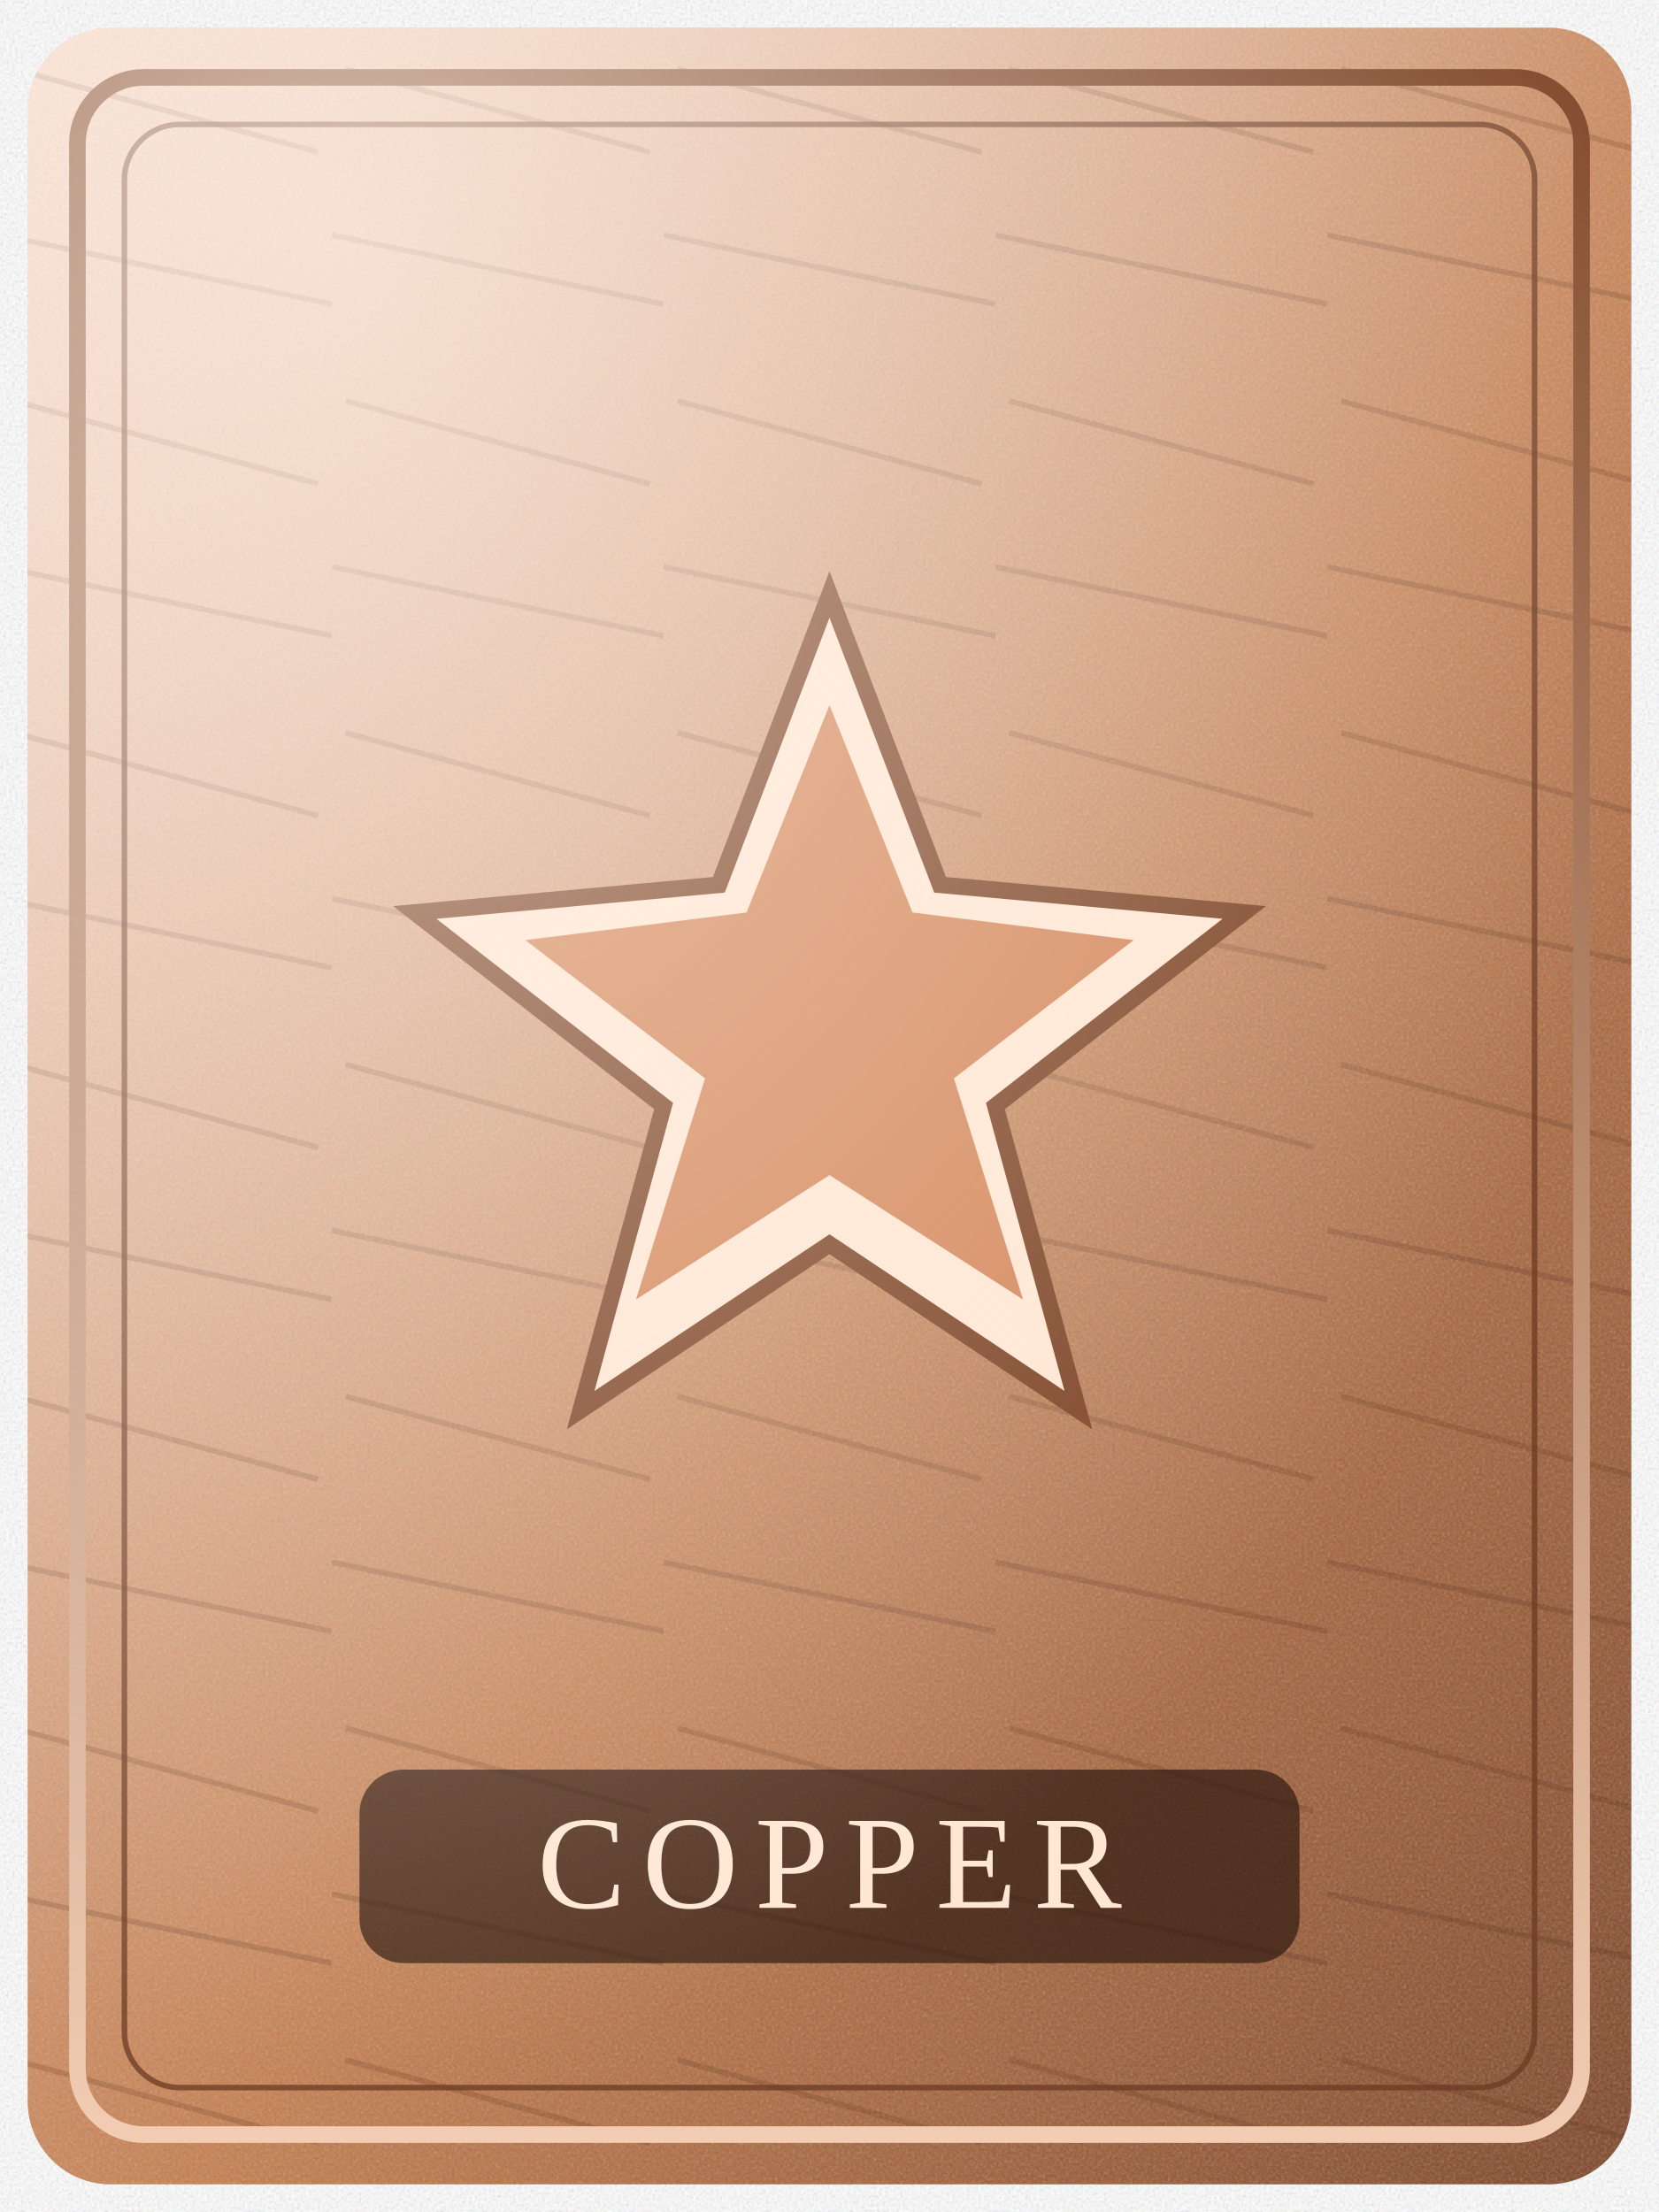
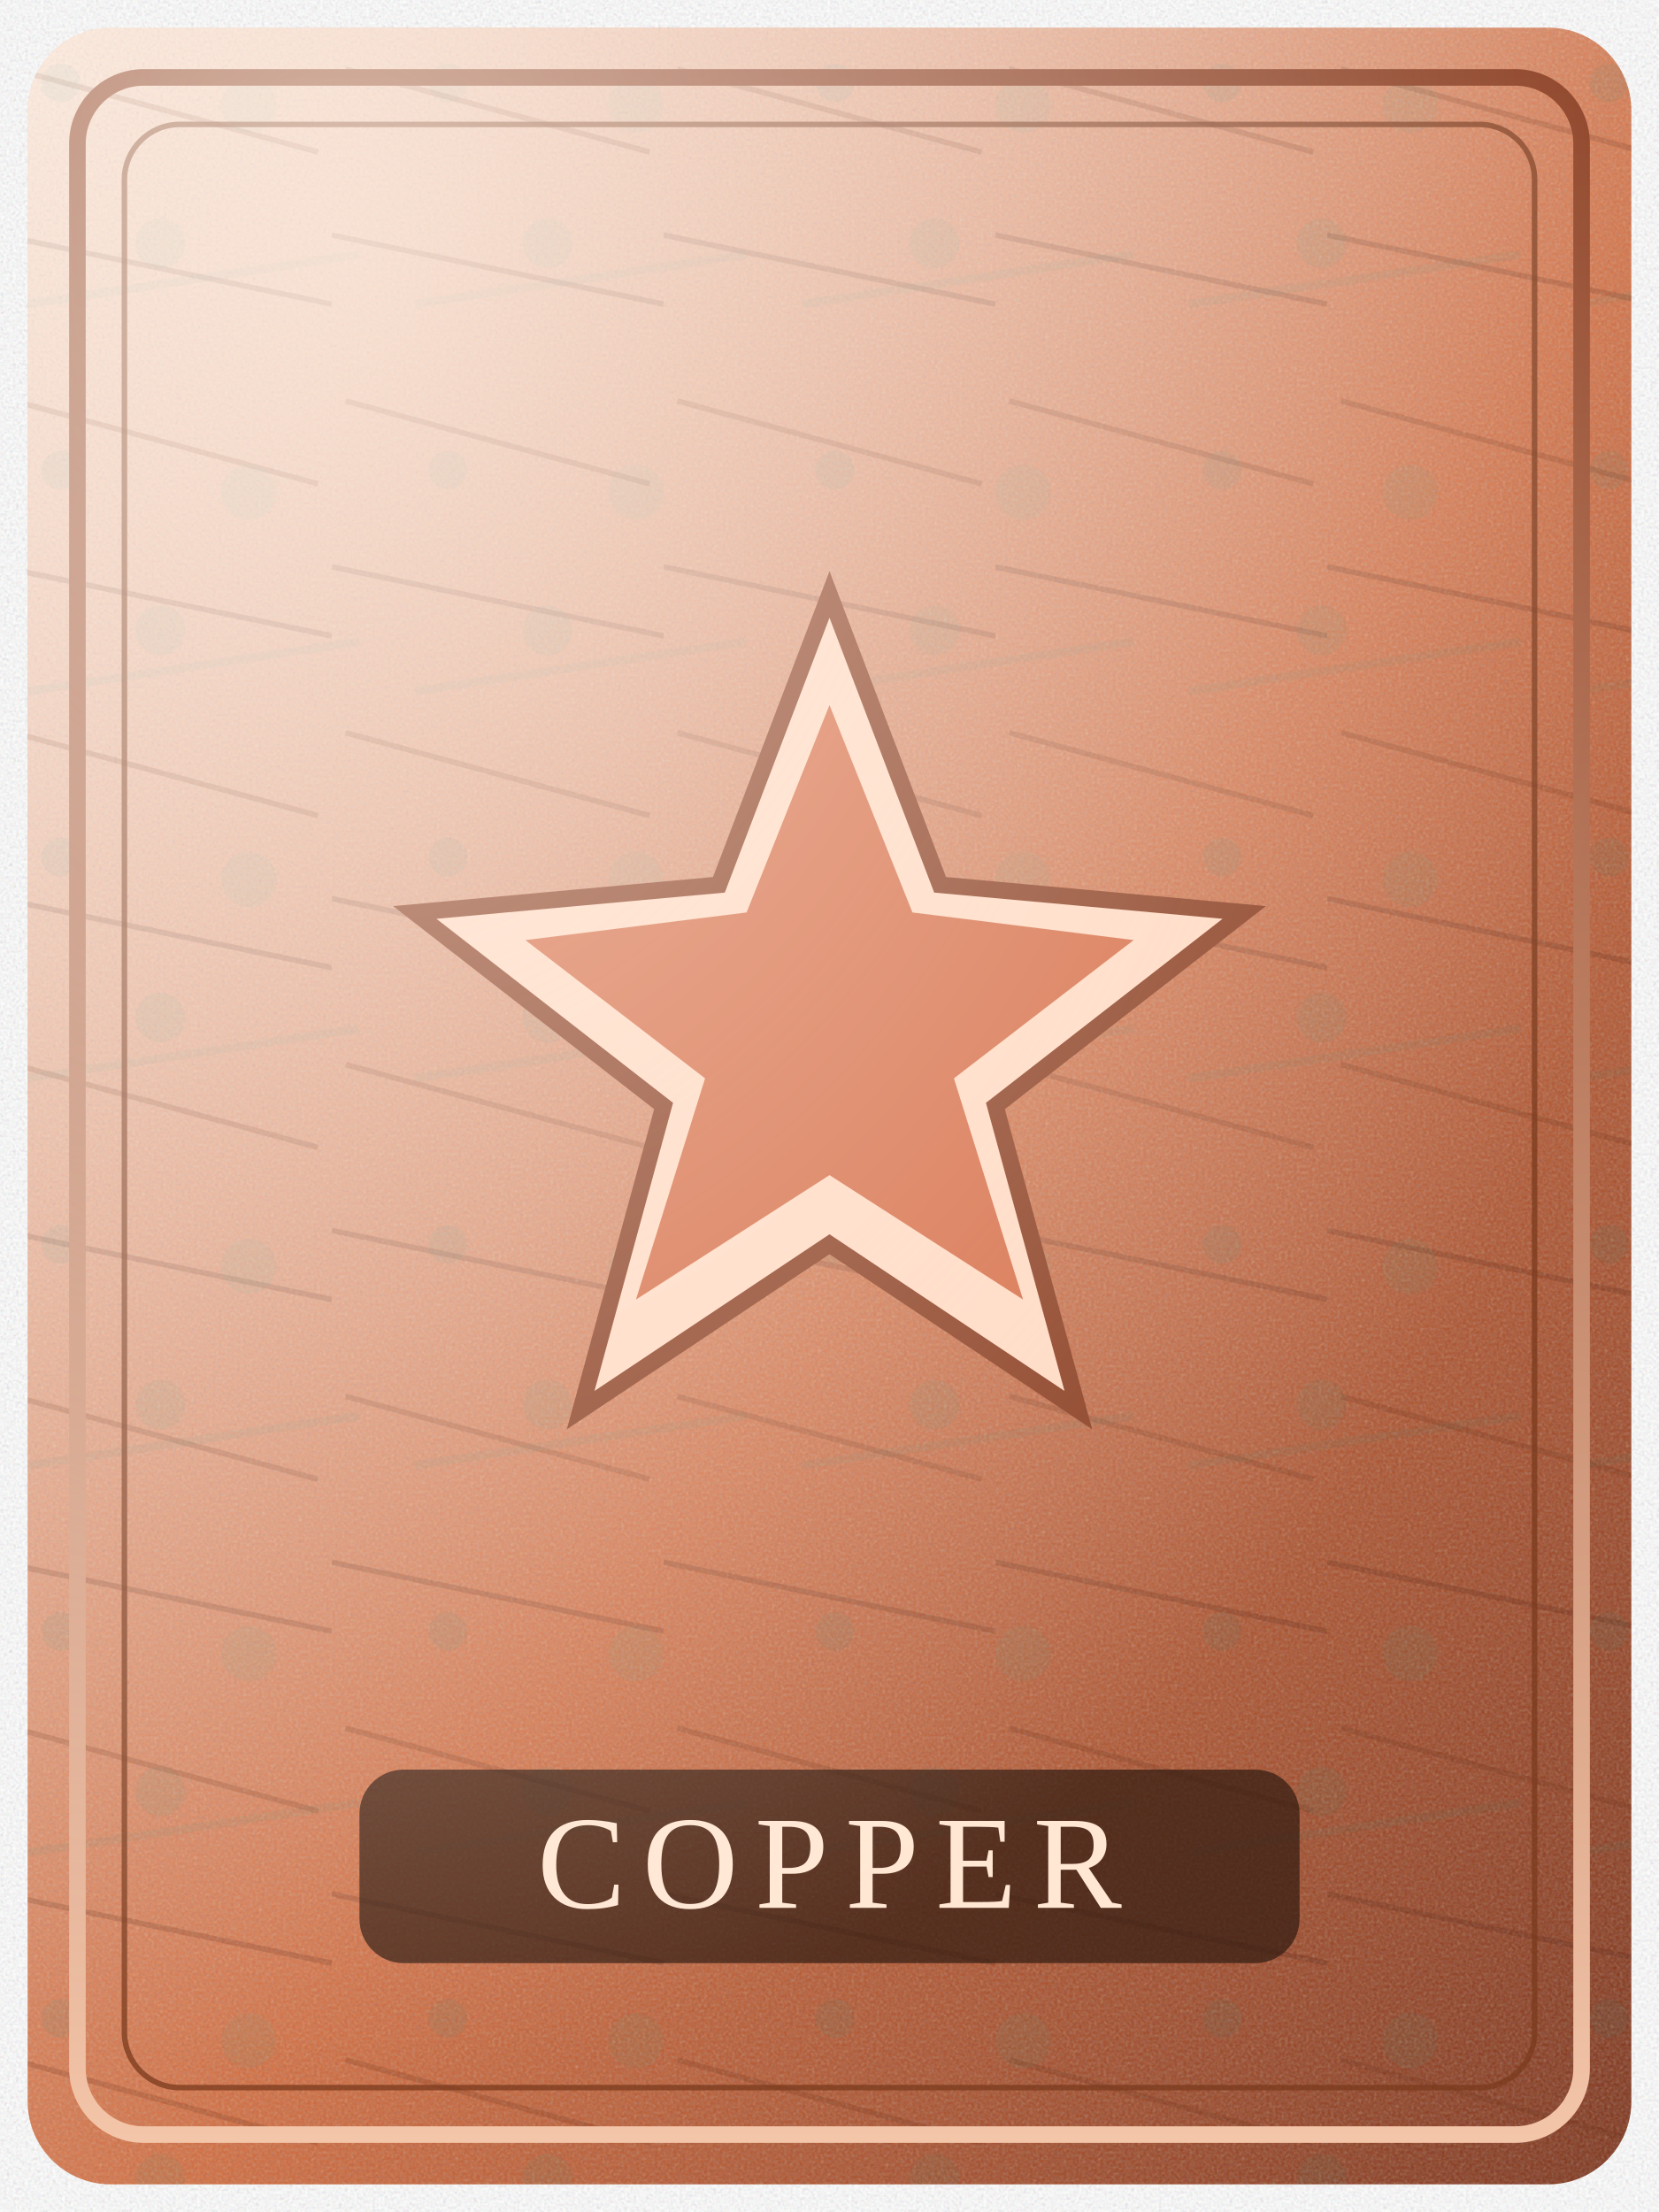
<svg xmlns="http://www.w3.org/2000/svg" width="600" height="800" viewBox="0 0 600 800">
  <defs>
    <linearGradient id="bg" x1="0" y1="0" x2="1" y2="1">
-       <stop offset="0" stop-color="#ffd9c4" />
-       <stop offset="0.55" stop-color="#c77c4a" />
-       <stop offset="1" stop-color="#7a4021" />
+       <stop offset="0" stop-color="#ffe1cf" />
+       <stop offset="0.55" stop-color="#d36a3b" />
+       <stop offset="1" stop-color="#7b2f15" />
    </linearGradient>
    <filter id="grit" x="-20%" y="-20%" width="140%" height="140%">
-       <feTurbulence type="fractalNoise" baseFrequency="0.95" numOctaves="2" seed="19" />
-       <feColorMatrix type="saturate" values="0.35" />
+       <feTurbulence type="fractalNoise" baseFrequency="0.9" numOctaves="2" seed="17" />
+       <feColorMatrix type="saturate" values="0.45" />
      <feComponentTransfer>
        <feFuncA type="table" tableValues="0 0.6" />
      </feComponentTransfer>
    </filter>
    <pattern id="scrape" width="120" height="120" patternUnits="userSpaceOnUse">
-       <path d="M5 25 L115 55" stroke="#5a2e1a" stroke-width="2" opacity="0.35" />
-       <path d="M0 85 L120 110" stroke="#462314" stroke-width="2" opacity="0.3" />
+       <path d="M5 25 L115 55" stroke="#6b2e18" stroke-width="2" opacity="0.35" />
+       <path d="M0 85 L120 110" stroke="#4a1f11" stroke-width="2" opacity="0.3" />
+     </pattern>
+     <pattern id="patina" width="140" height="140" patternUnits="userSpaceOnUse">
+       <circle cx="22" cy="30" r="7" fill="#2f8f7a" opacity="0.22" />
+       <circle cx="90" cy="38" r="10" fill="#3aa98f" opacity="0.18" />
+       <circle cx="58" cy="88" r="9" fill="#2f8f7a" opacity="0.2" />
+       <path d="M10 110 L130 92" stroke="#2f8f7a" stroke-width="3" opacity="0.18" />
    </pattern>
    <linearGradient id="frame" x1="0" y1="0" x2="0" y2="1">
-       <stop offset="0" stop-color="#7a4021" />
-       <stop offset="1" stop-color="#f2cdb4" />
+       <stop offset="0" stop-color="#8a3d20" />
+       <stop offset="1" stop-color="#f3c5a9" />
    </linearGradient>
    <radialGradient id="shine" cx="0.2" cy="0.1" r="0.85">
      <stop offset="0" stop-color="#fff4ea" stop-opacity="0.65" />
      <stop offset="1" stop-color="#ffffff" stop-opacity="0" />
    </radialGradient>
  </defs>
  <rect x="10" y="10" width="580" height="780" rx="30" fill="url(#bg)" />
  <rect x="10" y="10" width="580" height="780" rx="30" filter="url(#grit)" opacity="0.6" />
  <rect x="10" y="10" width="580" height="780" rx="30" fill="url(#scrape)" opacity="0.6" />
+   <rect x="10" y="10" width="580" height="780" rx="30" fill="url(#patina)" opacity="0.4" />
  <rect x="28" y="28" width="544" height="744" rx="24" fill="none" stroke="url(#frame)" stroke-width="6" />
-   <rect x="45" y="45" width="510" height="710" rx="20" fill="none" stroke="#6b3a22" stroke-width="2" opacity="0.75" />
+   <rect x="45" y="45" width="510" height="710" rx="20" fill="none" stroke="#7a3a1c" stroke-width="2" opacity="0.75" />
  <g transform="translate(300 365)">
-     <polygon points="0,-150 40,-45 150,-35 60,35 90,145 0,85 -90,145 -60,35 -150,-35 -40,-45" fill="#ffe5d1" stroke="#7a4021" stroke-width="6" />
-     <polygon points="0,-110 30,-35 110,-25 45,25 70,105 0,60 -70,105 -45,25 -110,-25 -30,-35" fill="#ce7a49" opacity="0.9" />
+     <polygon points="0,-150 40,-45 150,-35 60,35 90,145 0,85 -90,145 -60,35 -150,-35 -40,-45" fill="#ffd9c1" stroke="#8a3d20" stroke-width="6" />
+     <polygon points="0,-110 30,-35 110,-25 45,25 70,105 0,60 -70,105 -45,25 -110,-25 -30,-35" fill="#d16238" opacity="0.9" />
  </g>
  <rect x="130" y="640" width="340" height="70" rx="16" fill="#2f190f" opacity="0.7" />
  <text x="300" y="690" text-anchor="middle" font-family="'Times New Roman', serif" font-size="48" fill="#ffe7d3" letter-spacing="6">COPPER</text>
  <rect x="10" y="10" width="580" height="780" rx="30" fill="url(#shine)" />
</svg>
